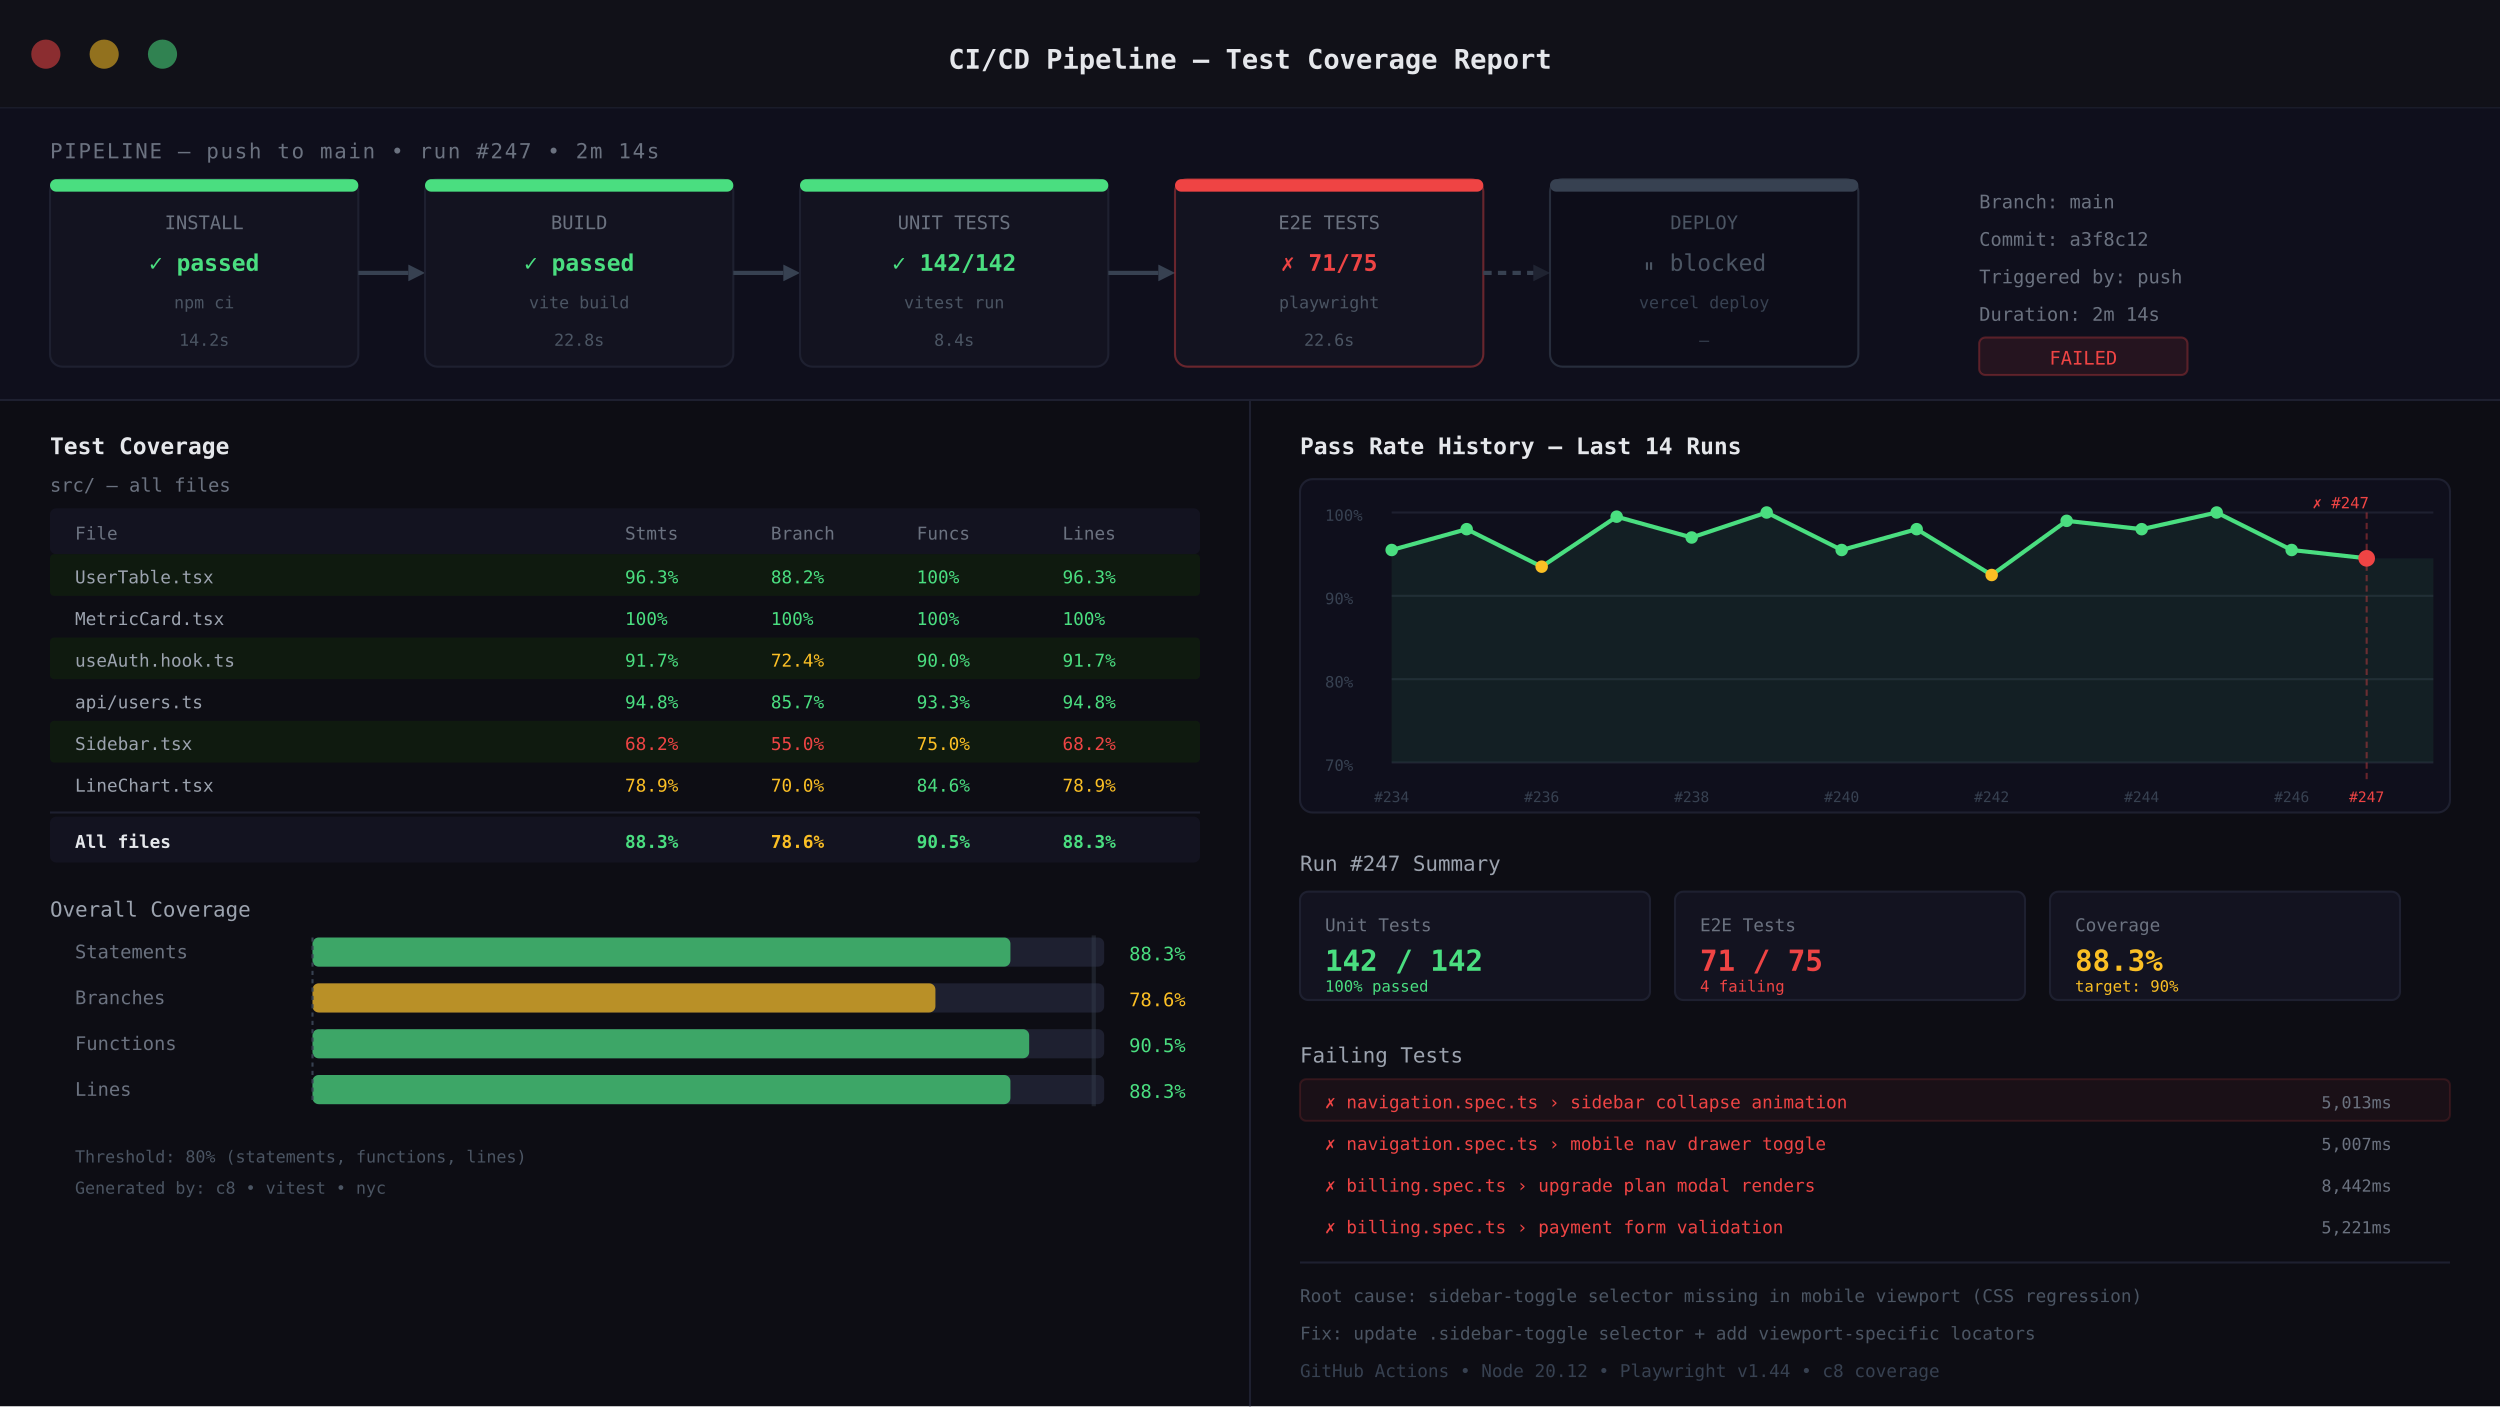
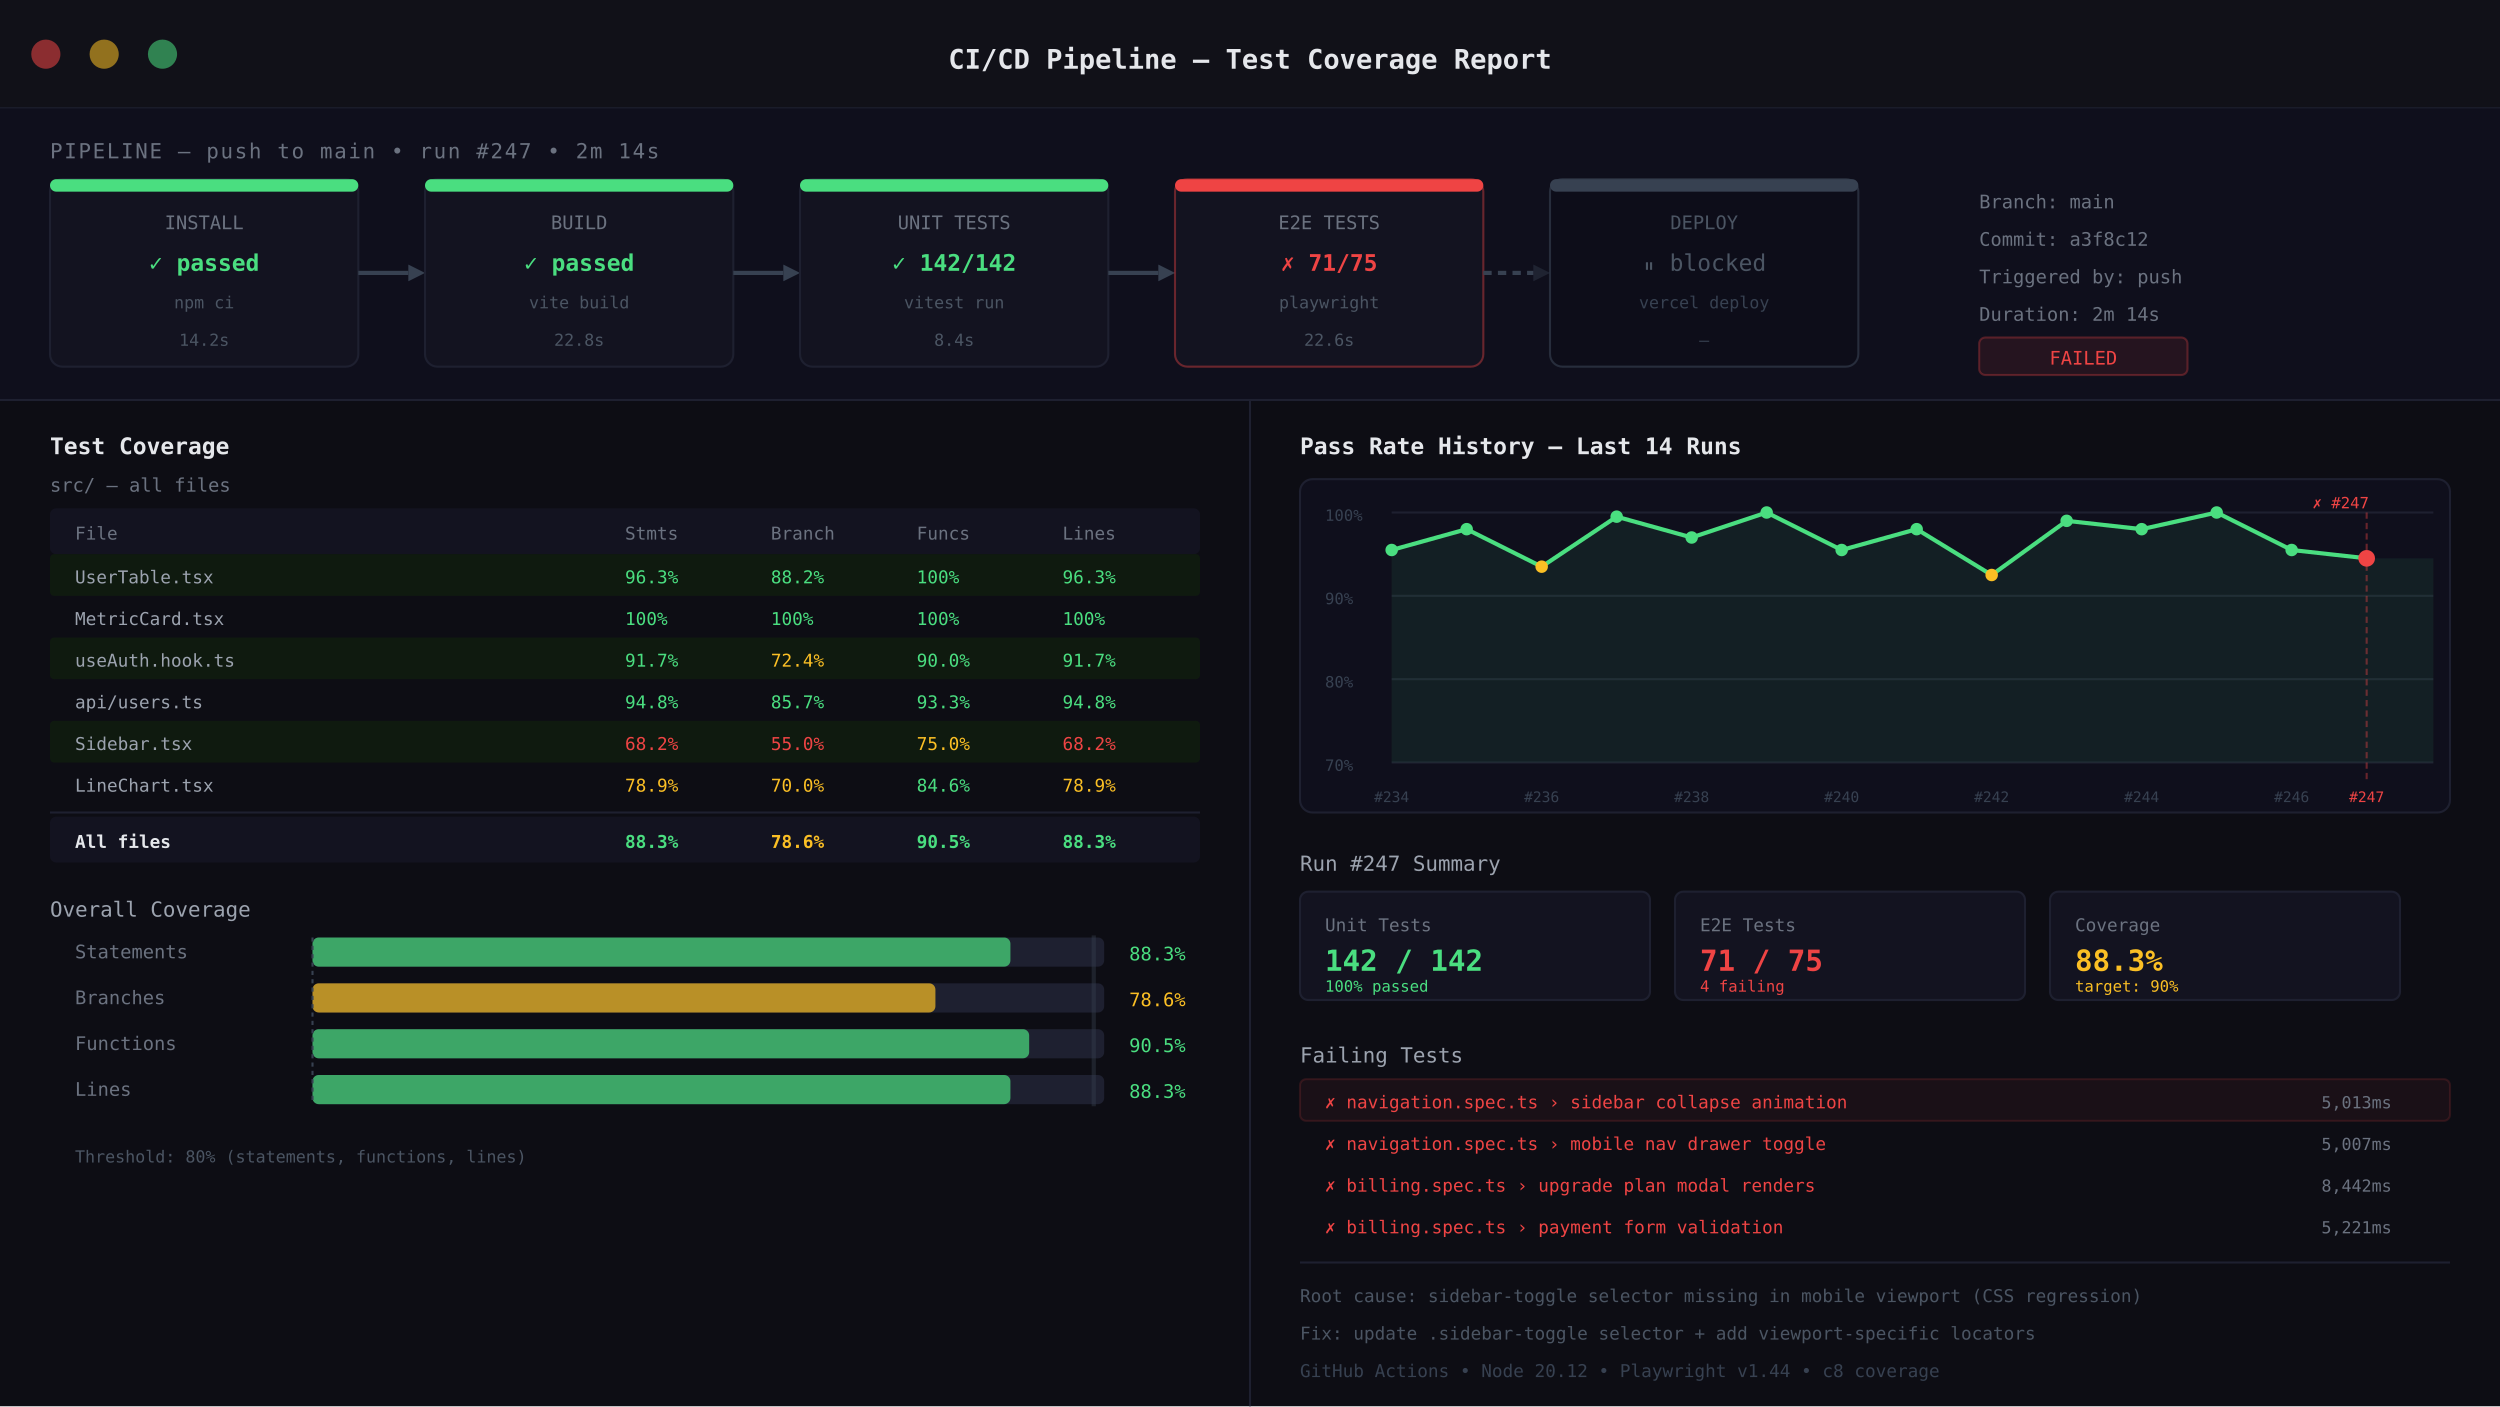
<svg xmlns="http://www.w3.org/2000/svg" viewBox="0 0 1200 675">
  <rect width="1200" height="675" fill="#0D0D14" />
  <rect width="1200" height="52" fill="#111118" />
  <line x1="0" y1="52" x2="1200" y2="52" stroke="#1E2030" stroke-width="1" />
  <circle cx="22" cy="26" r="7" fill="#EF4444" fill-opacity="0.55" />
  <circle cx="50" cy="26" r="7" fill="#FBBF24" fill-opacity="0.55" />
  <circle cx="78" cy="26" r="7" fill="#4ADE80" fill-opacity="0.55" />
  <text x="600" y="33" text-anchor="middle" font-family="monospace" font-size="13" fill="#E5E7EB" font-weight="bold">CI/CD Pipeline — Test Coverage Report</text>
  <rect x="0" y="52" width="1200" height="140" fill="#0F0F1C" />
  <line x1="0" y1="192" x2="1200" y2="192" stroke="#1E2030" stroke-width="1" />
  <text x="24" y="76" font-family="monospace" font-size="10" fill="#6B7280" letter-spacing="0.08em">PIPELINE  —  push to main  •  run #247  •  2m 14s</text>
  <rect x="24" y="86" width="148" height="90" rx="6" fill="#131320" stroke="#1E2030" stroke-width="1" />
  <rect x="24" y="86" width="148" height="6" rx="3" fill="#4ADE80" />
  <text x="98" y="110" text-anchor="middle" font-family="monospace" font-size="9" fill="#6B7280">INSTALL</text>
  <text x="98" y="130" text-anchor="middle" font-family="monospace" font-size="11" fill="#4ADE80" font-weight="bold">✓ passed</text>
  <text x="98" y="148" text-anchor="middle" font-family="monospace" font-size="8" fill="#4B5563">npm ci</text>
  <text x="98" y="166" text-anchor="middle" font-family="monospace" font-size="8" fill="#4B5563">14.2s</text>
  <line x1="172" y1="131" x2="196" y2="131" stroke="#374151" stroke-width="2" />
  <polygon points="196,127 204,131 196,135" fill="#374151" />
  <rect x="204" y="86" width="148" height="90" rx="6" fill="#131320" stroke="#1E2030" stroke-width="1" />
  <rect x="204" y="86" width="148" height="6" rx="3" fill="#4ADE80" />
  <text x="278" y="110" text-anchor="middle" font-family="monospace" font-size="9" fill="#6B7280">BUILD</text>
  <text x="278" y="130" text-anchor="middle" font-family="monospace" font-size="11" fill="#4ADE80" font-weight="bold">✓ passed</text>
  <text x="278" y="148" text-anchor="middle" font-family="monospace" font-size="8" fill="#4B5563">vite build</text>
  <text x="278" y="166" text-anchor="middle" font-family="monospace" font-size="8" fill="#4B5563">22.8s</text>
  <line x1="352" y1="131" x2="376" y2="131" stroke="#374151" stroke-width="2" />
  <polygon points="376,127 384,131 376,135" fill="#374151" />
  <rect x="384" y="86" width="148" height="90" rx="6" fill="#131320" stroke="#1E2030" stroke-width="1" />
  <rect x="384" y="86" width="148" height="6" rx="3" fill="#4ADE80" />
  <text x="458" y="110" text-anchor="middle" font-family="monospace" font-size="9" fill="#6B7280">UNIT TESTS</text>
  <text x="458" y="130" text-anchor="middle" font-family="monospace" font-size="11" fill="#4ADE80" font-weight="bold">✓ 142/142</text>
  <text x="458" y="148" text-anchor="middle" font-family="monospace" font-size="8" fill="#4B5563">vitest run</text>
  <text x="458" y="166" text-anchor="middle" font-family="monospace" font-size="8" fill="#4B5563">8.4s</text>
  <line x1="532" y1="131" x2="556" y2="131" stroke="#374151" stroke-width="2" />
  <polygon points="556,127 564,131 556,135" fill="#374151" />
  <rect x="564" y="86" width="148" height="90" rx="6" fill="#131320" stroke="#EF4444" stroke-width="1" stroke-opacity="0.4" />
  <rect x="564" y="86" width="148" height="6" rx="3" fill="#EF4444" />
  <text x="638" y="110" text-anchor="middle" font-family="monospace" font-size="9" fill="#6B7280">E2E TESTS</text>
  <text x="638" y="130" text-anchor="middle" font-family="monospace" font-size="11" fill="#EF4444" font-weight="bold">✗ 71/75</text>
  <text x="638" y="148" text-anchor="middle" font-family="monospace" font-size="8" fill="#4B5563">playwright</text>
  <text x="638" y="166" text-anchor="middle" font-family="monospace" font-size="8" fill="#4B5563">22.6s</text>
  <line x1="712" y1="131" x2="736" y2="131" stroke="#374151" stroke-width="2" stroke-dasharray="4,3" />
  <polygon points="736,127 744,131 736,135" fill="#374151" opacity="0.4" />
  <rect x="744" y="86" width="148" height="90" rx="6" fill="#0C0C18" stroke="#374151" stroke-width="1" opacity="0.6" />
  <rect x="744" y="86" width="148" height="6" rx="3" fill="#374151" />
  <text x="818" y="110" text-anchor="middle" font-family="monospace" font-size="9" fill="#4B5563">DEPLOY</text>
  <text x="818" y="130" text-anchor="middle" font-family="monospace" font-size="11" fill="#4B5563">⏸ blocked</text>
  <text x="818" y="148" text-anchor="middle" font-family="monospace" font-size="8" fill="#374151">vercel deploy</text>
  <text x="818" y="166" text-anchor="middle" font-family="monospace" font-size="8" fill="#374151">—</text>
  <text x="950" y="100" font-family="monospace" font-size="9" fill="#6B7280">Branch: main</text>
  <text x="950" y="118" font-family="monospace" font-size="9" fill="#6B7280">Commit: a3f8c12</text>
  <text x="950" y="136" font-family="monospace" font-size="9" fill="#6B7280">Triggered by: push</text>
  <text x="950" y="154" font-family="monospace" font-size="9" fill="#6B7280">Duration: 2m 14s</text>
  <rect x="950" y="162" width="100" height="18" rx="3" fill="#EF4444" fill-opacity="0.1" stroke="#EF4444" stroke-opacity="0.3" stroke-width="1" />
  <text x="1000" y="175" text-anchor="middle" font-family="monospace" font-size="9" fill="#EF4444">FAILED</text>
  <line x1="600" y1="192" x2="600" y2="675" stroke="#1E2030" stroke-width="1" />
  <text x="24" y="218" font-family="monospace" font-size="11" fill="#E5E7EB" font-weight="bold">Test Coverage</text>
  <text x="24" y="236" font-family="monospace" font-size="9" fill="#6B7280">src/ — all files</text>
  <rect x="24" y="244" width="552" height="22" rx="3" fill="#131320" />
  <text x="36" y="259" font-family="monospace" font-size="8.5" fill="#6B7280">File</text>
  <text x="300" y="259" font-family="monospace" font-size="8.5" fill="#6B7280">Stmts</text>
  <text x="370" y="259" font-family="monospace" font-size="8.5" fill="#6B7280">Branch</text>
  <text x="440" y="259" font-family="monospace" font-size="8.5" fill="#6B7280">Funcs</text>
  <text x="510" y="259" font-family="monospace" font-size="8.5" fill="#6B7280">Lines</text>
  <rect x="24" y="266" width="552" height="20" rx="2" fill="#0F1A0F" />
  <text x="36" y="280" font-family="monospace" font-size="8.5" fill="#9CA3AF">UserTable.tsx</text>
  <text x="300" y="280" font-family="monospace" font-size="8.5" fill="#4ADE80">96.3%</text>
  <text x="370" y="280" font-family="monospace" font-size="8.5" fill="#4ADE80">88.2%</text>
  <text x="440" y="280" font-family="monospace" font-size="8.5" fill="#4ADE80">100%</text>
  <text x="510" y="280" font-family="monospace" font-size="8.5" fill="#4ADE80">96.3%</text>
  <text x="36" y="300" font-family="monospace" font-size="8.5" fill="#9CA3AF">MetricCard.tsx</text>
  <text x="300" y="300" font-family="monospace" font-size="8.5" fill="#4ADE80">100%</text>
  <text x="370" y="300" font-family="monospace" font-size="8.5" fill="#4ADE80">100%</text>
  <text x="440" y="300" font-family="monospace" font-size="8.5" fill="#4ADE80">100%</text>
  <text x="510" y="300" font-family="monospace" font-size="8.5" fill="#4ADE80">100%</text>
  <rect x="24" y="306" width="552" height="20" rx="2" fill="#0F1A0F" />
  <text x="36" y="320" font-family="monospace" font-size="8.5" fill="#9CA3AF">useAuth.hook.ts</text>
  <text x="300" y="320" font-family="monospace" font-size="8.5" fill="#4ADE80">91.7%</text>
  <text x="370" y="320" font-family="monospace" font-size="8.5" fill="#FBBF24">72.4%</text>
  <text x="440" y="320" font-family="monospace" font-size="8.5" fill="#4ADE80">90.0%</text>
  <text x="510" y="320" font-family="monospace" font-size="8.5" fill="#4ADE80">91.7%</text>
  <text x="36" y="340" font-family="monospace" font-size="8.5" fill="#9CA3AF">api/users.ts</text>
  <text x="300" y="340" font-family="monospace" font-size="8.5" fill="#4ADE80">94.8%</text>
  <text x="370" y="340" font-family="monospace" font-size="8.5" fill="#4ADE80">85.7%</text>
  <text x="440" y="340" font-family="monospace" font-size="8.5" fill="#4ADE80">93.3%</text>
  <text x="510" y="340" font-family="monospace" font-size="8.5" fill="#4ADE80">94.8%</text>
  <rect x="24" y="346" width="552" height="20" rx="2" fill="#0F1A0F" />
  <text x="36" y="360" font-family="monospace" font-size="8.5" fill="#9CA3AF">Sidebar.tsx</text>
  <text x="300" y="360" font-family="monospace" font-size="8.5" fill="#EF4444">68.2%</text>
  <text x="370" y="360" font-family="monospace" font-size="8.5" fill="#EF4444">55.0%</text>
  <text x="440" y="360" font-family="monospace" font-size="8.5" fill="#FBBF24">75.0%</text>
  <text x="510" y="360" font-family="monospace" font-size="8.5" fill="#EF4444">68.2%</text>
  <text x="36" y="380" font-family="monospace" font-size="8.5" fill="#9CA3AF">LineChart.tsx</text>
  <text x="300" y="380" font-family="monospace" font-size="8.5" fill="#FBBF24">78.9%</text>
  <text x="370" y="380" font-family="monospace" font-size="8.5" fill="#FBBF24">70.0%</text>
  <text x="440" y="380" font-family="monospace" font-size="8.5" fill="#4ADE80">84.6%</text>
  <text x="510" y="380" font-family="monospace" font-size="8.5" fill="#FBBF24">78.9%</text>
  <line x1="24" y1="390" x2="576" y2="390" stroke="#1E2030" stroke-width="1" />
  <rect x="24" y="392" width="552" height="22" rx="3" fill="#131320" />
  <text x="36" y="407" font-family="monospace" font-size="8.5" fill="#E5E7EB" font-weight="bold">All files</text>
  <text x="300" y="407" font-family="monospace" font-size="8.5" fill="#4ADE80" font-weight="bold">88.3%</text>
  <text x="370" y="407" font-family="monospace" font-size="8.5" fill="#FBBF24" font-weight="bold">78.6%</text>
  <text x="440" y="407" font-family="monospace" font-size="8.5" fill="#4ADE80" font-weight="bold">90.5%</text>
  <text x="510" y="407" font-family="monospace" font-size="8.5" fill="#4ADE80" font-weight="bold">88.3%</text>
  <text x="24" y="440" font-family="monospace" font-size="10" fill="#9CA3AF">Overall Coverage</text>
  <text x="36" y="460" font-family="monospace" font-size="9" fill="#6B7280">Statements</text>
  <rect x="150" y="450" width="380" height="14" rx="3" fill="#1E2030" />
  <rect x="150" y="450" width="335" height="14" rx="3" fill="#4ADE80" fill-opacity="0.7" />
  <text x="542" y="461" font-family="monospace" font-size="9" fill="#4ADE80">88.3%</text>
  <text x="36" y="482" font-family="monospace" font-size="9" fill="#6B7280">Branches</text>
  <rect x="150" y="472" width="380" height="14" rx="3" fill="#1E2030" />
  <rect x="150" y="472" width="299" height="14" rx="3" fill="#FBBF24" fill-opacity="0.7" />
  <text x="542" y="483" font-family="monospace" font-size="9" fill="#FBBF24">78.6%</text>
  <text x="36" y="504" font-family="monospace" font-size="9" fill="#6B7280">Functions</text>
  <rect x="150" y="494" width="380" height="14" rx="3" fill="#1E2030" />
  <rect x="150" y="494" width="344" height="14" rx="3" fill="#4ADE80" fill-opacity="0.7" />
  <text x="542" y="505" font-family="monospace" font-size="9" fill="#4ADE80">90.5%</text>
  <text x="36" y="526" font-family="monospace" font-size="9" fill="#6B7280">Lines</text>
  <rect x="150" y="516" width="380" height="14" rx="3" fill="#1E2030" />
  <rect x="150" y="516" width="335" height="14" rx="3" fill="#4ADE80" fill-opacity="0.7" />
  <text x="542" y="527" font-family="monospace" font-size="9" fill="#4ADE80">88.3%</text>
  <line x1="150" y1="450" x2="150" y2="530" stroke="#374151" stroke-width="1" stroke-dasharray="2,2" />
  <rect x="524" y="449" width="2" height="82" fill="#374151" opacity="0.4" />
  <text x="36" y="558" font-family="monospace" font-size="8" fill="#4B5563">Threshold: 80% (statements, functions, lines)</text>
-   <text x="36" y="573" font-family="monospace" font-size="8" fill="#4B5563">Generated by: c8 • vitest • nyc</text>
  <text x="624" y="218" font-family="monospace" font-size="11" fill="#E5E7EB" font-weight="bold">Pass Rate History — Last 14 Runs</text>
  <rect x="624" y="230" width="552" height="160" rx="6" fill="#0F0F1C" stroke="#1E2030" stroke-width="1" />
  <text x="636" y="250" font-family="monospace" font-size="7.5" fill="#374151">100%</text>
  <text x="636" y="290" font-family="monospace" font-size="7.5" fill="#374151">90%</text>
  <text x="636" y="330" font-family="monospace" font-size="7.5" fill="#374151">80%</text>
  <text x="636" y="370" font-family="monospace" font-size="7.5" fill="#374151">70%</text>
  <line x1="668" y1="246" x2="1168" y2="246" stroke="#1E2030" stroke-width="1" />
  <line x1="668" y1="286" x2="1168" y2="286" stroke="#1E2030" stroke-width="1" />
  <line x1="668" y1="326" x2="1168" y2="326" stroke="#1E2030" stroke-width="1" />
  <line x1="668" y1="366" x2="1168" y2="366" stroke="#1E2030" stroke-width="1" />
  <polygon points="668,264 704,254 740,272 776,248 812,258 848,246 884,264 920,254 956,276 992,250 1028,254 1064,246 1100,264 1136,268 1168,268 1168,366 668,366" fill="#4ADE80" fill-opacity="0.08" />
  <polyline points="668,264 704,254 740,272 776,248 812,258 848,246 884,264 920,254 956,276 992,250 1028,254 1064,246 1100,264 1136,268" fill="none" stroke="#4ADE80" stroke-width="2" stroke-linejoin="round" />
  <circle cx="668" cy="264" r="3" fill="#4ADE80" />
  <circle cx="704" cy="254" r="3" fill="#4ADE80" />
  <circle cx="740" cy="272" r="3" fill="#FBBF24" />
  <circle cx="776" cy="248" r="3" fill="#4ADE80" />
  <circle cx="812" cy="258" r="3" fill="#4ADE80" />
  <circle cx="848" cy="246" r="3" fill="#4ADE80" />
  <circle cx="884" cy="264" r="3" fill="#4ADE80" />
  <circle cx="920" cy="254" r="3" fill="#4ADE80" />
  <circle cx="956" cy="276" r="3" fill="#FBBF24" />
  <circle cx="992" cy="250" r="3" fill="#4ADE80" />
  <circle cx="1028" cy="254" r="3" fill="#4ADE80" />
  <circle cx="1064" cy="246" r="3" fill="#4ADE80" />
  <circle cx="1100" cy="264" r="3" fill="#4ADE80" />
  <circle cx="1136" cy="268" r="4" fill="#EF4444" />
  <line x1="1136" y1="246" x2="1136" y2="376" stroke="#EF4444" stroke-width="1" stroke-dasharray="3,2" stroke-opacity="0.4" />
  <text x="1110" y="244" font-family="monospace" font-size="7.5" fill="#EF4444">✗ #247</text>
  <text x="668" y="385" text-anchor="middle" font-family="monospace" font-size="7" fill="#374151">#234</text>
  <text x="740" y="385" text-anchor="middle" font-family="monospace" font-size="7" fill="#374151">#236</text>
  <text x="812" y="385" text-anchor="middle" font-family="monospace" font-size="7" fill="#374151">#238</text>
  <text x="884" y="385" text-anchor="middle" font-family="monospace" font-size="7" fill="#374151">#240</text>
  <text x="956" y="385" text-anchor="middle" font-family="monospace" font-size="7" fill="#374151">#242</text>
  <text x="1028" y="385" text-anchor="middle" font-family="monospace" font-size="7" fill="#374151">#244</text>
  <text x="1100" y="385" text-anchor="middle" font-family="monospace" font-size="7" fill="#374151">#246</text>
  <text x="1136" y="385" text-anchor="middle" font-family="monospace" font-size="7" fill="#EF4444">#247</text>
  <text x="624" y="418" font-family="monospace" font-size="10" fill="#9CA3AF">Run #247 Summary</text>
  <rect x="624" y="428" width="168" height="52" rx="4" fill="#131320" stroke="#1E2030" stroke-width="1" />
  <text x="636" y="447" font-family="monospace" font-size="8.5" fill="#6B7280">Unit Tests</text>
  <text x="636" y="466" font-family="monospace" font-size="14" fill="#4ADE80" font-weight="bold">142 / 142</text>
  <text x="636" y="476" font-family="monospace" font-size="7.5" fill="#4ADE80">100% passed</text>
  <rect x="804" y="428" width="168" height="52" rx="4" fill="#131320" stroke="#1E2030" stroke-width="1" />
  <text x="816" y="447" font-family="monospace" font-size="8.5" fill="#6B7280">E2E Tests</text>
  <text x="816" y="466" font-family="monospace" font-size="14" fill="#EF4444" font-weight="bold">71 / 75</text>
  <text x="816" y="476" font-family="monospace" font-size="7.5" fill="#EF4444">4 failing</text>
  <rect x="984" y="428" width="168" height="52" rx="4" fill="#131320" stroke="#1E2030" stroke-width="1" />
  <text x="996" y="447" font-family="monospace" font-size="8.5" fill="#6B7280">Coverage</text>
  <text x="996" y="466" font-family="monospace" font-size="14" fill="#FBBF24" font-weight="bold">88.3%</text>
  <text x="996" y="476" font-family="monospace" font-size="7.5" fill="#FBBF24">target: 90%</text>
  <text x="624" y="510" font-family="monospace" font-size="10" fill="#9CA3AF">Failing Tests</text>
  <rect x="624" y="518" width="552" height="20" rx="3" fill="#EF4444" fill-opacity="0.06" stroke="#EF4444" stroke-opacity="0.15" stroke-width="1" />
  <text x="636" y="532" font-family="monospace" font-size="8.5" fill="#EF4444">✗  navigation.spec.ts › sidebar collapse animation</text>
  <text x="1148" y="532" text-anchor="end" font-family="monospace" font-size="8" fill="#6B7280">5,013ms</text>
  <text x="636" y="552" font-family="monospace" font-size="8.5" fill="#EF4444">✗  navigation.spec.ts › mobile nav drawer toggle</text>
  <text x="1148" y="552" text-anchor="end" font-family="monospace" font-size="8" fill="#6B7280">5,007ms</text>
  <text x="636" y="572" font-family="monospace" font-size="8.5" fill="#EF4444">✗  billing.spec.ts › upgrade plan modal renders</text>
  <text x="1148" y="572" text-anchor="end" font-family="monospace" font-size="8" fill="#6B7280">8,442ms</text>
  <text x="636" y="592" font-family="monospace" font-size="8.5" fill="#EF4444">✗  billing.spec.ts › payment form validation</text>
  <text x="1148" y="592" text-anchor="end" font-family="monospace" font-size="8" fill="#6B7280">5,221ms</text>
  <line x1="624" y1="606" x2="1176" y2="606" stroke="#1E2030" stroke-width="1" />
  <text x="624" y="625" font-family="monospace" font-size="8.5" fill="#4B5563">Root cause: sidebar-toggle selector missing in mobile viewport (CSS regression)</text>
  <text x="624" y="643" font-family="monospace" font-size="8.5" fill="#4B5563">Fix: update .sidebar-toggle selector + add viewport-specific locators</text>
  <text x="624" y="661" font-family="monospace" font-size="8.5" fill="#374151">GitHub Actions • Node 20.12 • Playwright v1.44 • c8 coverage</text>
</svg>
